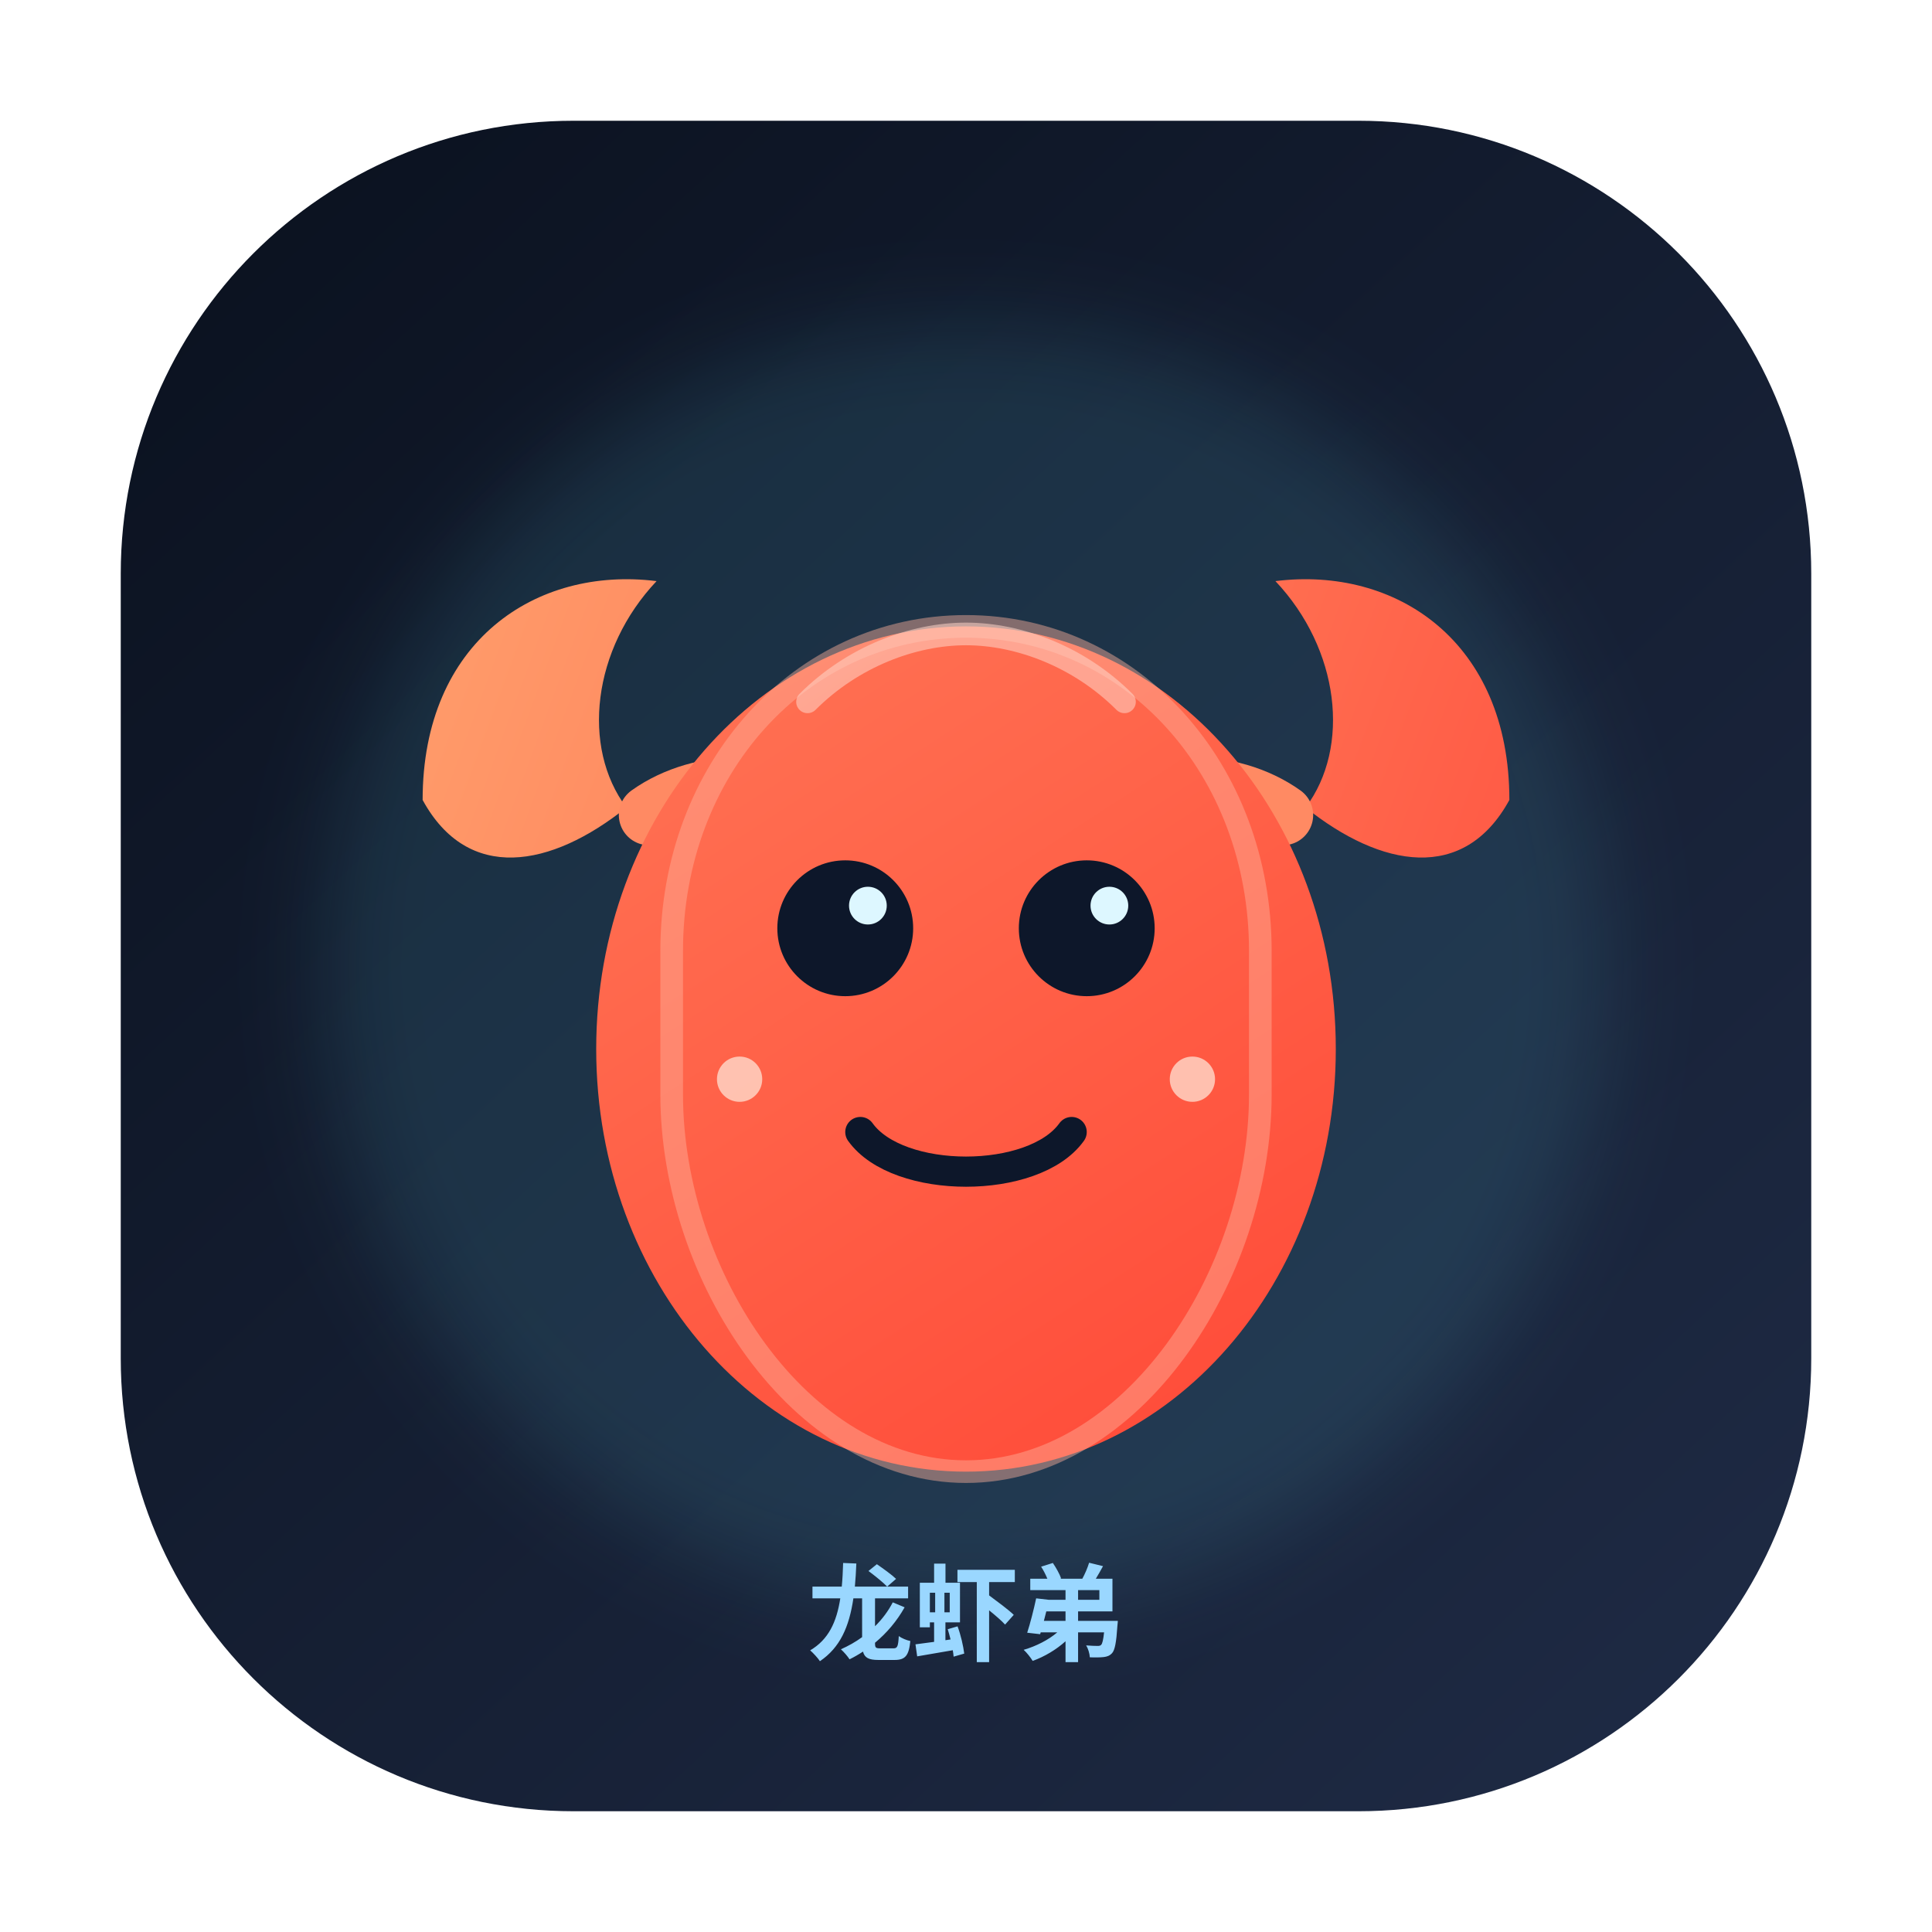
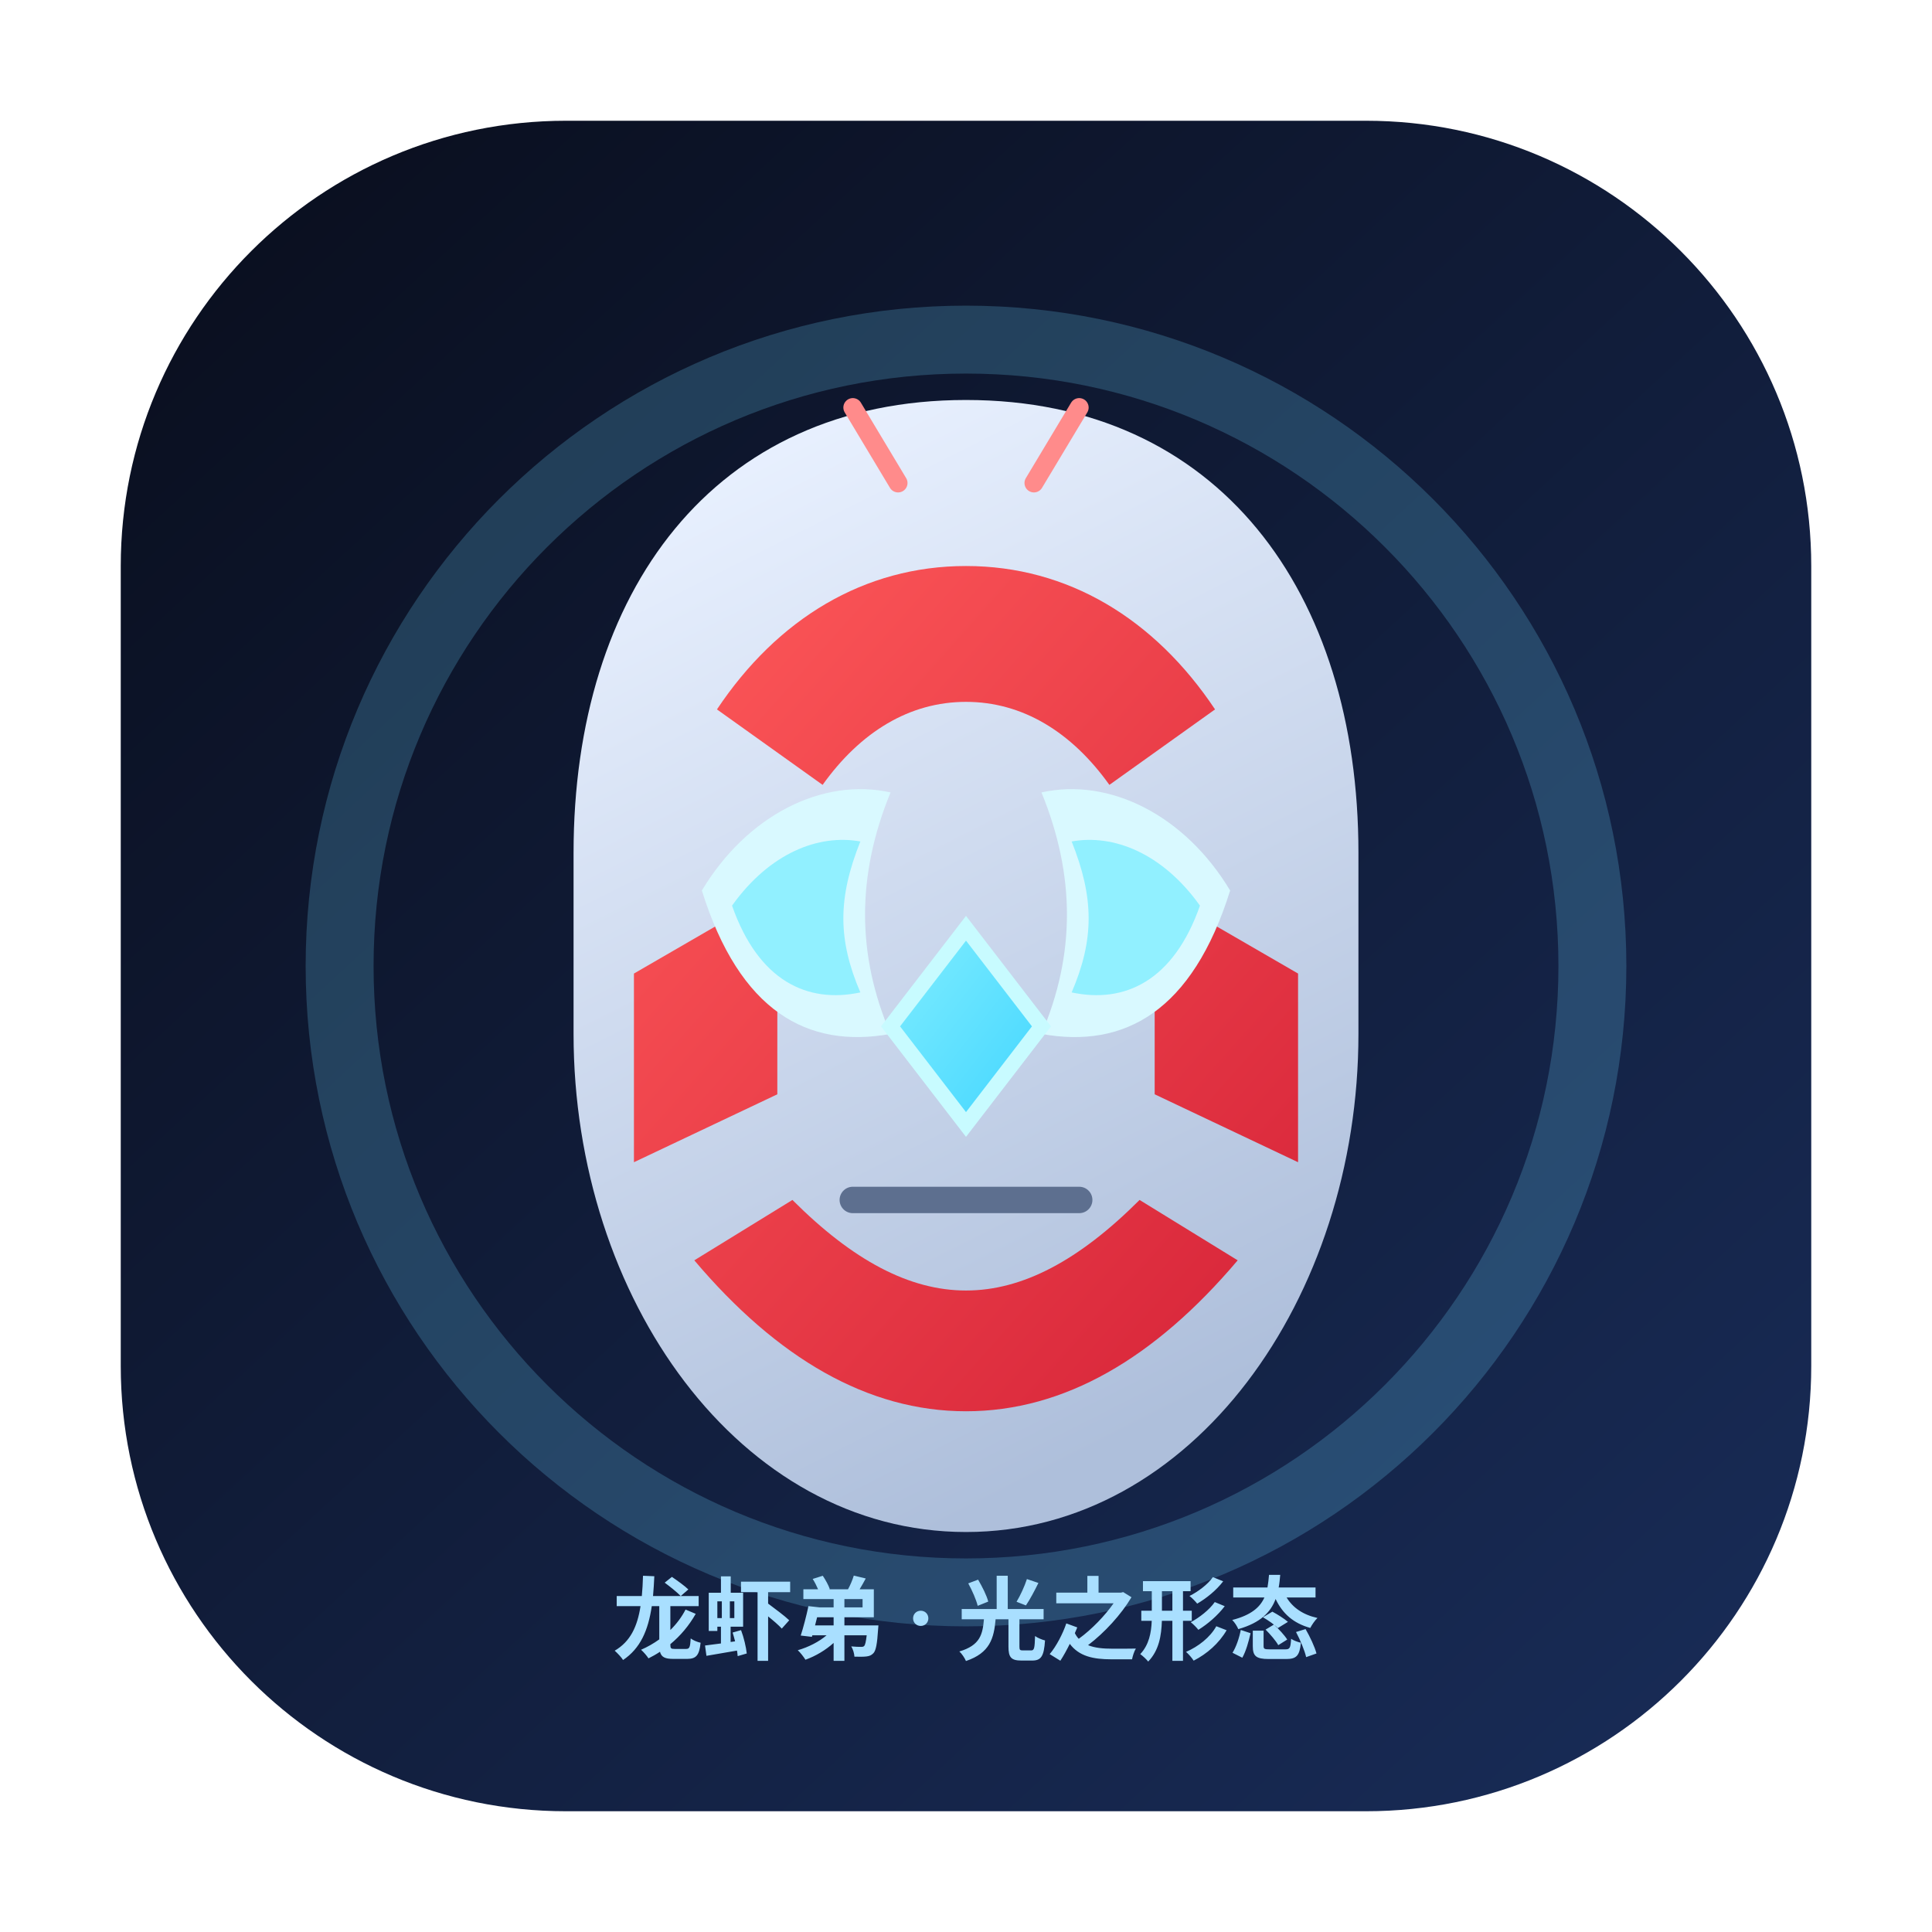
<svg xmlns="http://www.w3.org/2000/svg" width="512" height="512" viewBox="0 0 512 512" fill="none">
  <defs>
    <linearGradient id="bg" x1="64" y1="48" x2="448" y2="464" gradientUnits="userSpaceOnUse">
-       <stop stop-color="#0B1220" />
-       <stop offset="1" stop-color="#1E2A44" />
+       <stop stop-color="#0A0F1F" />
+       <stop offset="1" stop-color="#182B56" />
    </linearGradient>
-     <linearGradient id="shell" x1="180" y1="110" x2="342" y2="360" gradientUnits="userSpaceOnUse">
-       <stop stop-color="#FF7A59" />
-       <stop offset="1" stop-color="#FF4D3A" />
+     <linearGradient id="metal" x1="192" y1="116" x2="320" y2="370" gradientUnits="userSpaceOnUse">
+       <stop stop-color="#E9F1FF" />
+       <stop offset="1" stop-color="#AEBFDB" />
    </linearGradient>
-     <linearGradient id="claw" x1="120" y1="160" x2="392" y2="260" gradientUnits="userSpaceOnUse">
-       <stop stop-color="#FF9B6A" />
-       <stop offset="1" stop-color="#FF5A45" />
+     <linearGradient id="red" x1="156" y1="162" x2="352" y2="336" gradientUnits="userSpaceOnUse">
+       <stop stop-color="#FF5A5A" />
+       <stop offset="1" stop-color="#D8263A" />
    </linearGradient>
-     <filter id="glow" x="0" y="0" width="512" height="512" filterUnits="userSpaceOnUse" color-interpolation-filters="sRGB">
-       <feGaussianBlur stdDeviation="12" />
-     </filter>
+     <linearGradient id="cyan" x1="220" y1="248" x2="292" y2="304" gradientUnits="userSpaceOnUse">
+       <stop stop-color="#8CF2FF" />
+       <stop offset="1" stop-color="#31CFFF" />
+     </linearGradient>
  </defs>
-   <rect x="32" y="32" width="448" height="448" rx="120" fill="url(#bg)" />
-   <circle cx="256" cy="256" r="170" fill="#68E1FD" opacity="0.12" filter="url(#glow)" />
-   <path d="M112 212C112 170 142 150 174 154C157 172 154 198 166 214C146 230 124 234 112 212Z" fill="url(#claw)" />
-   <path d="M400 212C400 170 370 150 338 154C355 172 358 198 346 214C366 230 388 234 400 212Z" fill="url(#claw)" />
-   <path d="M172 216C186 206 208 206 224 216" stroke="#FF8A63" stroke-width="16" stroke-linecap="round" />
-   <path d="M340 216C326 206 304 206 288 216" stroke="#FF8A63" stroke-width="16" stroke-linecap="round" />
-   <ellipse cx="256" cy="278" rx="98" ry="112" fill="url(#shell)" />
-   <path d="M256 166C212 166 178 204 178 252V290C178 338 212 390 256 390C300 390 334 338 334 290V252C334 204 300 166 256 166Z" stroke="#FFB29D" stroke-opacity="0.45" stroke-width="6" />
-   <path d="M214 186C226 174 242 168 256 168C270 168 286 174 298 186" stroke="#FFD5C9" stroke-opacity="0.55" stroke-width="6" stroke-linecap="round" />
-   <circle cx="224" cy="246" r="18" fill="#0D172A" />
-   <circle cx="288" cy="246" r="18" fill="#0D172A" />
-   <circle cx="230" cy="240" r="5" fill="#DDF7FF" />
-   <circle cx="294" cy="240" r="5" fill="#DDF7FF" />
-   <path d="M228 300C238 314 274 314 284 300" stroke="#0D172A" stroke-width="8" stroke-linecap="round" />
-   <circle cx="196" cy="286" r="6" fill="#FFD9CB" opacity="0.8" />
-   <circle cx="316" cy="286" r="6" fill="#FFD9CB" opacity="0.8" />
-   <text x="256" y="438" text-anchor="middle" fill="#9AD7FF" font-family="Inter, system-ui, sans-serif" font-size="28" font-weight="700">龙虾弟</text>
+   <rect x="32" y="32" width="448" height="448" rx="118" fill="url(#bg)" />
+   <circle cx="256" cy="256" r="166" stroke="#6FD8FF" stroke-opacity="0.22" stroke-width="18" />
+   <path d="M256 106C189 106 152 157 152 226V274C152 344 196 406 256 406C316 406 360 344 360 274V226C360 157 323 106 256 106Z" fill="url(#metal)" />
+   <path d="M190 188C206 164 229 150 256 150C283 150 306 164 322 188L294 208C284 194 271 186 256 186C241 186 228 194 218 208L190 188Z" fill="url(#red)" />
+   <path d="M210 318C226 334 241 342 256 342C271 342 286 334 302 318L328 334C306 360 282 374 256 374C230 374 206 360 184 334L210 318Z" fill="url(#red)" />
+   <path d="M168 258L206 236V290L168 308V258Z" fill="url(#red)" />
+   <path d="M344 258L306 236V290L344 308V258Z" fill="url(#red)" />
+   <path d="M186 236C198 216 218 206 236 210C227 232 227 253 236 274C214 278 196 268 186 236Z" fill="#D9F9FF" />
+   <path d="M326 236C314 216 294 206 276 210C285 232 285 253 276 274C298 278 316 268 326 236Z" fill="#D9F9FF" />
+   <path d="M194 240C204 226 217 221 228 223C222 238 222 249 228 263C214 266 201 260 194 240Z" fill="#91F0FF" />
+   <path d="M318 240C308 226 295 221 284 223C290 238 290 249 284 263C298 266 311 260 318 240Z" fill="#91F0FF" />
+   <path d="M256 246L276 272L256 298L236 272L256 246Z" fill="url(#cyan)" stroke="#C8FBFF" stroke-width="4" />
+   <path d="M226 318H286" stroke="#5D6F8F" stroke-width="7" stroke-linecap="round" />
+   <path d="M238 128L226 108" stroke="#FF8B8B" stroke-width="5" stroke-linecap="round" />
+   <path d="M274 128L286 108" stroke="#FF8B8B" stroke-width="5" stroke-linecap="round" />
+   <text x="256" y="438" text-anchor="middle" fill="#A9DFFF" font-family="Inter, system-ui, sans-serif" font-size="24" font-weight="700">龙虾弟 · 光之形态</text>
</svg>
